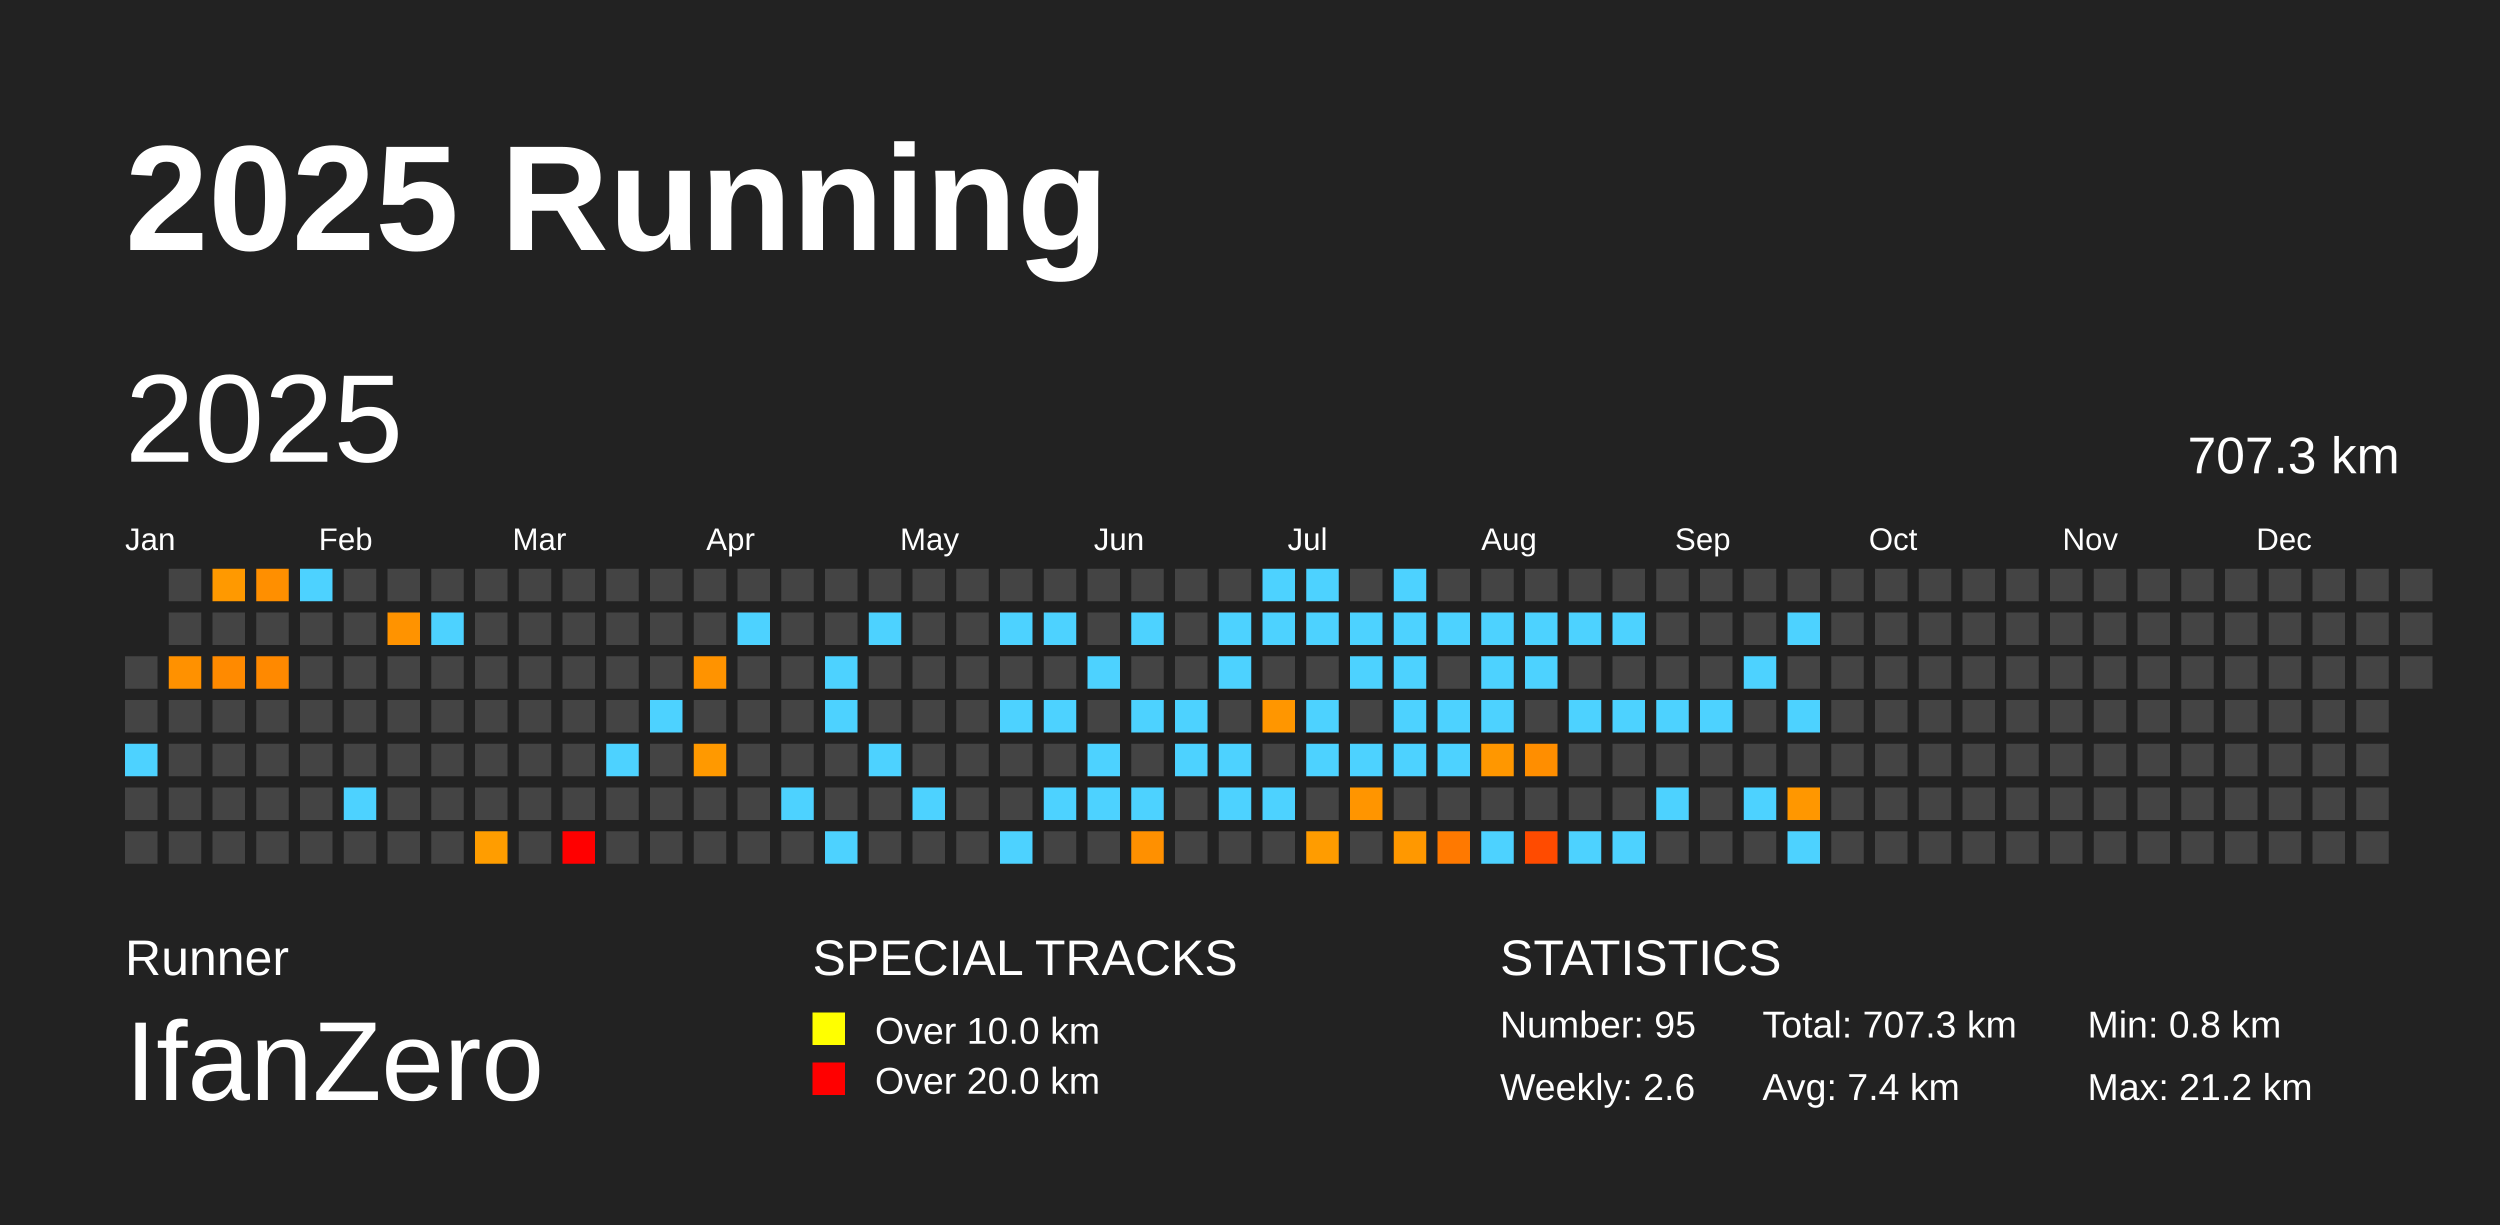
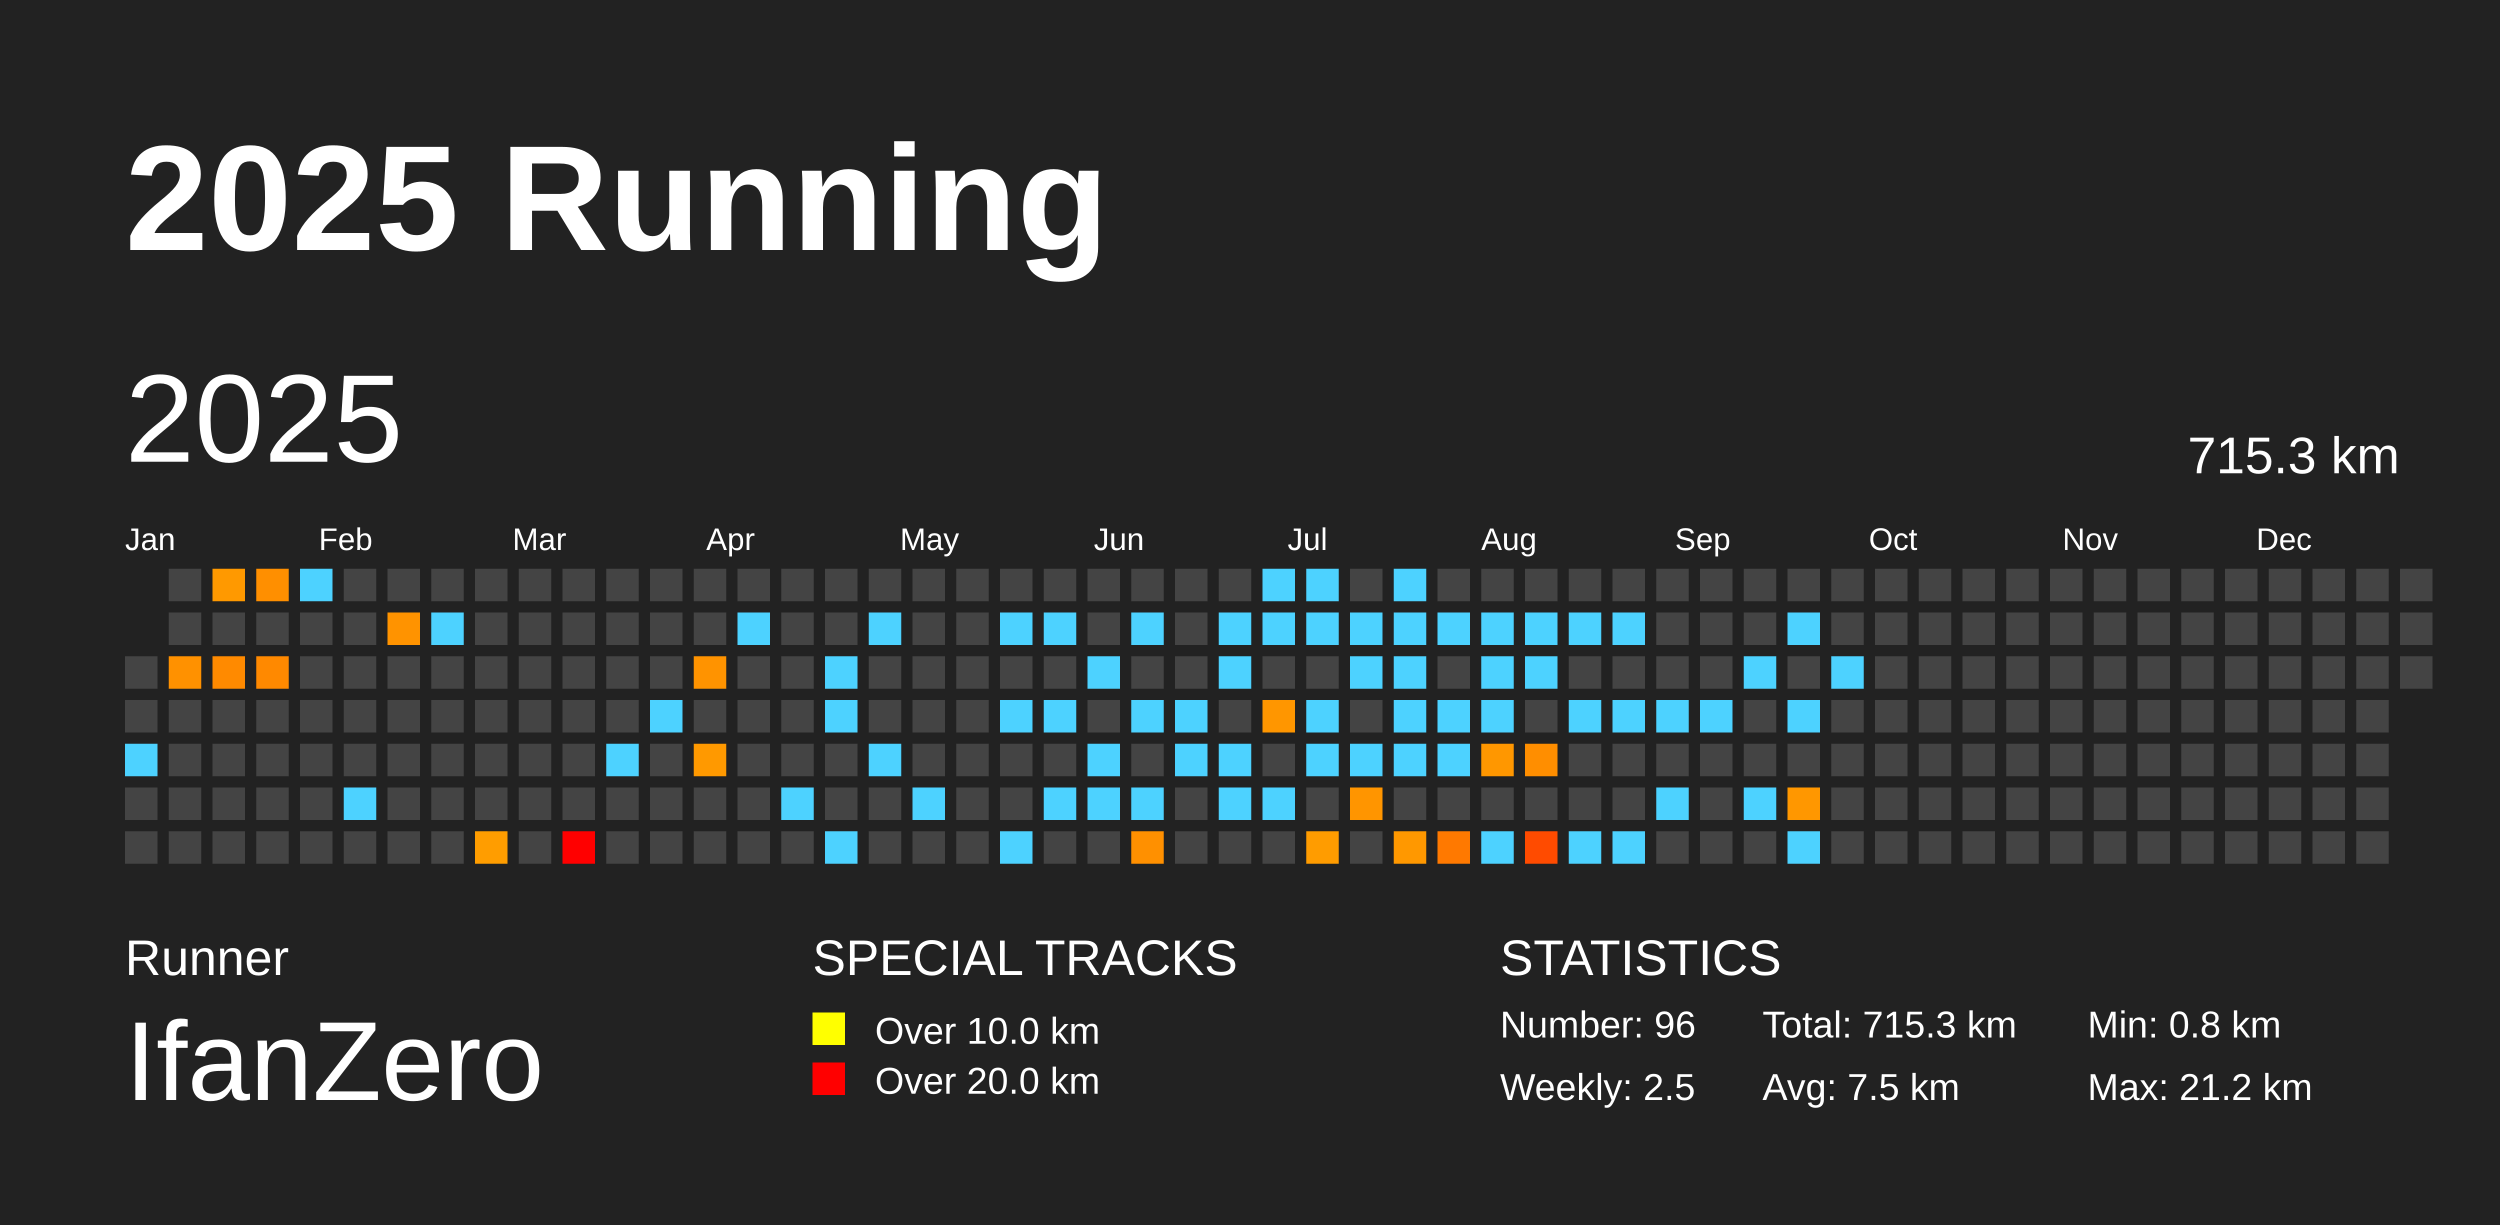
<svg xmlns="http://www.w3.org/2000/svg" baseProfile="full" height="98mm" version="1.1" viewBox="0,0,200,98" width="200mm">
  <defs />
  <rect fill="#222222" height="98" width="200" x="0" y="0" />
  <text fill="#FFFFFF" style="font-size:12px; font-family:Arial; font-weight:bold;" x="10" y="20">2025 Running</text>
  <text fill="#FFFFFF" style="font-size:4px; font-family:Arial" x="10" y="78">Runner</text>
  <text fill="#FFFFFF" style="font-size:9px; font-family:Arial" x="10" y="88">IfanZero</text>
  <text fill="#FFFFFF" style="font-size:4px; font-family:Arial" x="65" y="78">SPECIAL TRACKS</text>
  <rect fill="yellow" height="2.6" width="2.6" x="65" y="81" />
  <text fill="#FFFFFF" style="font-size:3px; font-family:Arial" x="70" y="83.5">Over 10.0 km</text>
  <rect fill="red" height="2.6" width="2.6" x="65" y="85" />
  <text fill="#FFFFFF" style="font-size:3px; font-family:Arial" x="70" y="87.5">Over 20.0 km</text>
  <text fill="#FFFFFF" style="font-size:4px; font-family:Arial" x="120" y="78">STATISTICS</text>
-   <text fill="#FFFFFF" style="font-size:3px; font-family:Arial" x="120" y="83">Number: 95</text>
-   <text fill="#FFFFFF" style="font-size:3px; font-family:Arial" x="120" y="88">Weekly: 2.6</text>
-   <text fill="#FFFFFF" style="font-size:3px; font-family:Arial" x="141" y="83">Total: 707.3 km</text>
-   <text fill="#FFFFFF" style="font-size:3px; font-family:Arial" x="141" y="88">Avg: 7.4 km</text>
+   <text fill="#FFFFFF" style="font-size:3px; font-family:Arial" x="120" y="83">Number: 96</text>
+   <text fill="#FFFFFF" style="font-size:3px; font-family:Arial" x="120" y="88">Weekly: 2.5</text>
+   <text fill="#FFFFFF" style="font-size:3px; font-family:Arial" x="141" y="83">Total: 715.3 km</text>
+   <text fill="#FFFFFF" style="font-size:3px; font-family:Arial" x="141" y="88">Avg: 7.5 km</text>
  <text fill="#FFFFFF" style="font-size:3px; font-family:Arial" x="167" y="83">Min: 0.8 km</text>
  <text fill="#FFFFFF" style="font-size:3px; font-family:Arial" x="167" y="88">Max: 21.2 km</text>
  <text dominant-baseline="hanging" fill="#FFFFFF" style="font-size:10.0px; font-family:Arial;" x="10" y="30">2025</text>
-   <text dominant-baseline="hanging" fill="#FFFFFF" style="font-size:4.125px; font-family:Arial;" x="175" y="35">707.3 km</text>
+   <text dominant-baseline="hanging" fill="#FFFFFF" style="font-size:4.125px; font-family:Arial;" x="175" y="35">715.3 km</text>
  <text fill="#FFFFFF" style="font-size:2.5px; font-family:Arial" x="10.0" y="44">Jan</text>
  <text fill="#FFFFFF" style="font-size:2.5px; font-family:Arial" x="25.5" y="44">Feb</text>
  <text fill="#FFFFFF" style="font-size:2.5px; font-family:Arial" x="41.0" y="44">Mar</text>
  <text fill="#FFFFFF" style="font-size:2.5px; font-family:Arial" x="56.5" y="44">Apr</text>
  <text fill="#FFFFFF" style="font-size:2.5px; font-family:Arial" x="72.0" y="44">May</text>
  <text fill="#FFFFFF" style="font-size:2.5px; font-family:Arial" x="87.5" y="44">Jun</text>
  <text fill="#FFFFFF" style="font-size:2.5px; font-family:Arial" x="103.0" y="44">Jul</text>
  <text fill="#FFFFFF" style="font-size:2.5px; font-family:Arial" x="118.5" y="44">Aug</text>
  <text fill="#FFFFFF" style="font-size:2.5px; font-family:Arial" x="134.0" y="44">Sep</text>
  <text fill="#FFFFFF" style="font-size:2.5px; font-family:Arial" x="149.5" y="44">Oct</text>
  <text fill="#FFFFFF" style="font-size:2.5px; font-family:Arial" x="165.0" y="44">Nov</text>
  <text fill="#FFFFFF" style="font-size:2.5px; font-family:Arial" x="180.5" y="44">Dec</text>
  <rect fill="#444444" height="2.6" width="2.6" x="10.0" y="52.5" />
  <rect fill="#444444" height="2.6" width="2.6" x="10.0" y="56.0" />
  <rect fill="#4dd2ff" height="2.6" width="2.6" x="10.0" y="59.5" />
  <rect fill="#444444" height="2.6" width="2.6" x="10.0" y="63.0" />
  <rect fill="#444444" height="2.6" width="2.6" x="10.0" y="66.5" />
  <rect fill="#444444" height="2.6" width="2.6" x="13.5" y="45.5" />
  <rect fill="#444444" height="2.6" width="2.6" x="13.5" y="49.0" />
  <rect fill="#ff9100" height="2.6" width="2.6" x="13.5" y="52.5" />
  <rect fill="#444444" height="2.6" width="2.6" x="13.5" y="56.0" />
  <rect fill="#444444" height="2.6" width="2.6" x="13.5" y="59.5" />
  <rect fill="#444444" height="2.6" width="2.6" x="13.5" y="63.0" />
  <rect fill="#444444" height="2.6" width="2.6" x="13.5" y="66.5" />
  <rect fill="#ff9900" height="2.6" width="2.6" x="17.0" y="45.5" />
  <rect fill="#444444" height="2.6" width="2.6" x="17.0" y="49.0" />
  <rect fill="#ff8a00" height="2.6" width="2.6" x="17.0" y="52.5" />
  <rect fill="#444444" height="2.6" width="2.6" x="17.0" y="56.0" />
  <rect fill="#444444" height="2.6" width="2.6" x="17.0" y="59.5" />
  <rect fill="#444444" height="2.6" width="2.6" x="17.0" y="63.0" />
  <rect fill="#444444" height="2.6" width="2.6" x="17.0" y="66.5" />
  <rect fill="#ff8f00" height="2.6" width="2.6" x="20.5" y="45.5" />
  <rect fill="#444444" height="2.6" width="2.6" x="20.5" y="49.0" />
  <rect fill="#ff8900" height="2.6" width="2.6" x="20.5" y="52.5" />
  <rect fill="#444444" height="2.6" width="2.6" x="20.5" y="56.0" />
  <rect fill="#444444" height="2.6" width="2.6" x="20.5" y="59.5" />
  <rect fill="#444444" height="2.6" width="2.6" x="20.5" y="63.0" />
  <rect fill="#444444" height="2.6" width="2.6" x="20.5" y="66.5" />
  <rect fill="#4dd2ff" height="2.6" width="2.6" x="24.0" y="45.5" />
  <rect fill="#444444" height="2.6" width="2.6" x="24.0" y="49.0" />
  <rect fill="#444444" height="2.6" width="2.6" x="24.0" y="52.5" />
  <rect fill="#444444" height="2.6" width="2.6" x="24.0" y="56.0" />
  <rect fill="#444444" height="2.6" width="2.6" x="24.0" y="59.5" />
  <rect fill="#444444" height="2.6" width="2.6" x="24.0" y="63.0" />
  <rect fill="#444444" height="2.6" width="2.6" x="24.0" y="66.5" />
  <rect fill="#444444" height="2.6" width="2.6" x="27.5" y="45.5" />
  <rect fill="#444444" height="2.6" width="2.6" x="27.5" y="49.0" />
  <rect fill="#444444" height="2.6" width="2.6" x="27.5" y="52.5" />
  <rect fill="#444444" height="2.6" width="2.6" x="27.5" y="56.0" />
  <rect fill="#444444" height="2.6" width="2.6" x="27.5" y="59.5" />
  <rect fill="#4dd2ff" height="2.6" width="2.6" x="27.5" y="63.0" />
  <rect fill="#444444" height="2.6" width="2.6" x="27.5" y="66.5" />
  <rect fill="#444444" height="2.6" width="2.6" x="31.0" y="45.5" />
  <rect fill="#ff9300" height="2.6" width="2.6" x="31.0" y="49.0" />
  <rect fill="#444444" height="2.6" width="2.6" x="31.0" y="52.5" />
  <rect fill="#444444" height="2.6" width="2.6" x="31.0" y="56.0" />
  <rect fill="#444444" height="2.6" width="2.6" x="31.0" y="59.5" />
  <rect fill="#444444" height="2.6" width="2.6" x="31.0" y="63.0" />
  <rect fill="#444444" height="2.6" width="2.6" x="31.0" y="66.5" />
  <rect fill="#444444" height="2.6" width="2.6" x="34.5" y="45.5" />
  <rect fill="#4dd2ff" height="2.6" width="2.6" x="34.5" y="49.0" />
  <rect fill="#444444" height="2.6" width="2.6" x="34.5" y="52.5" />
  <rect fill="#444444" height="2.6" width="2.6" x="34.5" y="56.0" />
  <rect fill="#444444" height="2.6" width="2.6" x="34.5" y="59.5" />
  <rect fill="#444444" height="2.6" width="2.6" x="34.5" y="63.0" />
  <rect fill="#444444" height="2.6" width="2.6" x="34.5" y="66.5" />
  <rect fill="#444444" height="2.6" width="2.6" x="38.0" y="45.5" />
  <rect fill="#444444" height="2.6" width="2.6" x="38.0" y="49.0" />
  <rect fill="#444444" height="2.6" width="2.6" x="38.0" y="52.5" />
  <rect fill="#444444" height="2.6" width="2.6" x="38.0" y="56.0" />
  <rect fill="#444444" height="2.6" width="2.6" x="38.0" y="59.5" />
  <rect fill="#444444" height="2.6" width="2.6" x="38.0" y="63.0" />
  <rect fill="#ff9d00" height="2.6" width="2.6" x="38.0" y="66.5" />
  <rect fill="#444444" height="2.6" width="2.6" x="41.5" y="45.5" />
  <rect fill="#444444" height="2.6" width="2.6" x="41.5" y="49.0" />
  <rect fill="#444444" height="2.6" width="2.6" x="41.5" y="52.5" />
  <rect fill="#444444" height="2.6" width="2.6" x="41.5" y="56.0" />
  <rect fill="#444444" height="2.6" width="2.6" x="41.5" y="59.5" />
  <rect fill="#444444" height="2.6" width="2.6" x="41.5" y="63.0" />
  <rect fill="#444444" height="2.6" width="2.6" x="41.5" y="66.5" />
  <rect fill="#444444" height="2.6" width="2.6" x="45.0" y="45.5" />
  <rect fill="#444444" height="2.6" width="2.6" x="45.0" y="49.0" />
  <rect fill="#444444" height="2.6" width="2.6" x="45.0" y="52.5" />
  <rect fill="#444444" height="2.6" width="2.6" x="45.0" y="56.0" />
  <rect fill="#444444" height="2.6" width="2.6" x="45.0" y="59.5" />
  <rect fill="#444444" height="2.6" width="2.6" x="45.0" y="63.0" />
  <rect fill="red" height="2.6" width="2.6" x="45.0" y="66.5" />
  <rect fill="#444444" height="2.6" width="2.6" x="48.5" y="45.5" />
  <rect fill="#444444" height="2.6" width="2.6" x="48.5" y="49.0" />
  <rect fill="#444444" height="2.6" width="2.6" x="48.5" y="52.5" />
  <rect fill="#444444" height="2.6" width="2.6" x="48.5" y="56.0" />
  <rect fill="#4dd2ff" height="2.6" width="2.6" x="48.5" y="59.5" />
  <rect fill="#444444" height="2.6" width="2.6" x="48.5" y="63.0" />
  <rect fill="#444444" height="2.6" width="2.6" x="48.5" y="66.5" />
  <rect fill="#444444" height="2.6" width="2.6" x="52.0" y="45.5" />
  <rect fill="#444444" height="2.6" width="2.6" x="52.0" y="49.0" />
  <rect fill="#444444" height="2.6" width="2.6" x="52.0" y="52.5" />
  <rect fill="#4dd2ff" height="2.6" width="2.6" x="52.0" y="56.0" />
  <rect fill="#444444" height="2.6" width="2.6" x="52.0" y="59.5" />
  <rect fill="#444444" height="2.6" width="2.6" x="52.0" y="63.0" />
  <rect fill="#444444" height="2.6" width="2.6" x="52.0" y="66.5" />
  <rect fill="#444444" height="2.6" width="2.6" x="55.5" y="45.5" />
  <rect fill="#444444" height="2.6" width="2.6" x="55.5" y="49.0" />
  <rect fill="#ff9300" height="2.6" width="2.6" x="55.5" y="52.5" />
  <rect fill="#444444" height="2.6" width="2.6" x="55.5" y="56.0" />
  <rect fill="#ff9900" height="2.6" width="2.6" x="55.5" y="59.5" />
  <rect fill="#444444" height="2.6" width="2.6" x="55.5" y="63.0" />
  <rect fill="#444444" height="2.6" width="2.6" x="55.5" y="66.5" />
  <rect fill="#444444" height="2.6" width="2.6" x="59.0" y="45.5" />
  <rect fill="#4dd2ff" height="2.6" width="2.6" x="59.0" y="49.0" />
  <rect fill="#444444" height="2.6" width="2.6" x="59.0" y="52.5" />
  <rect fill="#444444" height="2.6" width="2.6" x="59.0" y="56.0" />
  <rect fill="#444444" height="2.6" width="2.6" x="59.0" y="59.5" />
  <rect fill="#444444" height="2.6" width="2.6" x="59.0" y="63.0" />
  <rect fill="#444444" height="2.6" width="2.6" x="59.0" y="66.5" />
  <rect fill="#444444" height="2.6" width="2.6" x="62.5" y="45.5" />
  <rect fill="#444444" height="2.6" width="2.6" x="62.5" y="49.0" />
  <rect fill="#444444" height="2.6" width="2.6" x="62.5" y="52.5" />
  <rect fill="#444444" height="2.6" width="2.6" x="62.5" y="56.0" />
  <rect fill="#444444" height="2.6" width="2.6" x="62.5" y="59.5" />
  <rect fill="#4dd2ff" height="2.6" width="2.6" x="62.5" y="63.0" />
  <rect fill="#444444" height="2.6" width="2.6" x="62.5" y="66.5" />
  <rect fill="#444444" height="2.6" width="2.6" x="66.0" y="45.5" />
  <rect fill="#444444" height="2.6" width="2.6" x="66.0" y="49.0" />
  <rect fill="#4dd2ff" height="2.6" width="2.6" x="66.0" y="52.5" />
  <rect fill="#4dd2ff" height="2.6" width="2.6" x="66.0" y="56.0" />
  <rect fill="#444444" height="2.6" width="2.6" x="66.0" y="59.5" />
  <rect fill="#444444" height="2.6" width="2.6" x="66.0" y="63.0" />
  <rect fill="#4dd2ff" height="2.6" width="2.6" x="66.0" y="66.5" />
  <rect fill="#444444" height="2.6" width="2.6" x="69.5" y="45.5" />
  <rect fill="#4dd2ff" height="2.6" width="2.6" x="69.5" y="49.0" />
  <rect fill="#444444" height="2.6" width="2.6" x="69.5" y="52.5" />
  <rect fill="#444444" height="2.6" width="2.6" x="69.5" y="56.0" />
  <rect fill="#4dd2ff" height="2.6" width="2.6" x="69.5" y="59.5" />
  <rect fill="#444444" height="2.6" width="2.6" x="69.5" y="63.0" />
  <rect fill="#444444" height="2.6" width="2.6" x="69.5" y="66.5" />
  <rect fill="#444444" height="2.6" width="2.6" x="73.0" y="45.5" />
  <rect fill="#444444" height="2.6" width="2.6" x="73.0" y="49.0" />
  <rect fill="#444444" height="2.6" width="2.6" x="73.0" y="52.5" />
  <rect fill="#444444" height="2.6" width="2.6" x="73.0" y="56.0" />
  <rect fill="#444444" height="2.6" width="2.6" x="73.0" y="59.5" />
  <rect fill="#4dd2ff" height="2.6" width="2.6" x="73.0" y="63.0" />
  <rect fill="#444444" height="2.6" width="2.6" x="73.0" y="66.5" />
  <rect fill="#444444" height="2.6" width="2.6" x="76.5" y="45.5" />
  <rect fill="#444444" height="2.6" width="2.6" x="76.5" y="49.0" />
  <rect fill="#444444" height="2.6" width="2.6" x="76.5" y="52.5" />
  <rect fill="#444444" height="2.6" width="2.6" x="76.5" y="56.0" />
  <rect fill="#444444" height="2.6" width="2.6" x="76.5" y="59.5" />
  <rect fill="#444444" height="2.6" width="2.6" x="76.5" y="63.0" />
  <rect fill="#444444" height="2.6" width="2.6" x="76.5" y="66.5" />
  <rect fill="#444444" height="2.6" width="2.6" x="80.0" y="45.5" />
  <rect fill="#4dd2ff" height="2.6" width="2.6" x="80.0" y="49.0" />
  <rect fill="#444444" height="2.6" width="2.6" x="80.0" y="52.5" />
  <rect fill="#4dd2ff" height="2.6" width="2.6" x="80.0" y="56.0" />
  <rect fill="#444444" height="2.6" width="2.6" x="80.0" y="59.5" />
  <rect fill="#444444" height="2.6" width="2.6" x="80.0" y="63.0" />
  <rect fill="#4dd2ff" height="2.6" width="2.6" x="80.0" y="66.5" />
  <rect fill="#444444" height="2.6" width="2.6" x="83.5" y="45.5" />
  <rect fill="#4dd2ff" height="2.6" width="2.6" x="83.5" y="49.0" />
  <rect fill="#444444" height="2.6" width="2.6" x="83.5" y="52.5" />
  <rect fill="#4dd2ff" height="2.6" width="2.6" x="83.5" y="56.0" />
  <rect fill="#444444" height="2.6" width="2.6" x="83.5" y="59.5" />
  <rect fill="#4dd2ff" height="2.6" width="2.6" x="83.5" y="63.0" />
  <rect fill="#444444" height="2.6" width="2.6" x="83.5" y="66.5" />
  <rect fill="#444444" height="2.6" width="2.6" x="87.0" y="45.5" />
  <rect fill="#444444" height="2.6" width="2.6" x="87.0" y="49.0" />
  <rect fill="#4dd2ff" height="2.6" width="2.6" x="87.0" y="52.5" />
  <rect fill="#444444" height="2.6" width="2.6" x="87.0" y="56.0" />
  <rect fill="#4dd2ff" height="2.6" width="2.6" x="87.0" y="59.5" />
  <rect fill="#4dd2ff" height="2.6" width="2.6" x="87.0" y="63.0" />
  <rect fill="#444444" height="2.6" width="2.6" x="87.0" y="66.5" />
  <rect fill="#444444" height="2.6" width="2.6" x="90.5" y="45.5" />
  <rect fill="#4dd2ff" height="2.6" width="2.6" x="90.5" y="49.0" />
  <rect fill="#444444" height="2.6" width="2.6" x="90.5" y="52.5" />
  <rect fill="#4dd2ff" height="2.6" width="2.6" x="90.5" y="56.0" />
  <rect fill="#444444" height="2.6" width="2.6" x="90.5" y="59.5" />
  <rect fill="#4dd2ff" height="2.6" width="2.6" x="90.5" y="63.0" />
  <rect fill="#ff9000" height="2.6" width="2.6" x="90.5" y="66.5" />
  <rect fill="#444444" height="2.6" width="2.6" x="94.0" y="45.5" />
  <rect fill="#444444" height="2.6" width="2.6" x="94.0" y="49.0" />
  <rect fill="#444444" height="2.6" width="2.6" x="94.0" y="52.5" />
  <rect fill="#4dd2ff" height="2.6" width="2.6" x="94.0" y="56.0" />
  <rect fill="#4dd2ff" height="2.6" width="2.6" x="94.0" y="59.5" />
  <rect fill="#444444" height="2.6" width="2.6" x="94.0" y="63.0" />
  <rect fill="#444444" height="2.6" width="2.6" x="94.0" y="66.5" />
  <rect fill="#444444" height="2.6" width="2.6" x="97.5" y="45.5" />
  <rect fill="#4dd2ff" height="2.6" width="2.6" x="97.5" y="49.0" />
  <rect fill="#4dd2ff" height="2.6" width="2.6" x="97.5" y="52.5" />
  <rect fill="#444444" height="2.6" width="2.6" x="97.5" y="56.0" />
  <rect fill="#4dd2ff" height="2.6" width="2.6" x="97.5" y="59.5" />
  <rect fill="#4dd2ff" height="2.6" width="2.6" x="97.5" y="63.0" />
  <rect fill="#444444" height="2.6" width="2.6" x="97.5" y="66.5" />
  <rect fill="#4dd2ff" height="2.6" width="2.6" x="101.0" y="45.5" />
  <rect fill="#4dd2ff" height="2.6" width="2.6" x="101.0" y="49.0" />
  <rect fill="#444444" height="2.6" width="2.6" x="101.0" y="52.5" />
  <rect fill="#ff9600" height="2.6" width="2.6" x="101.0" y="56.0" />
  <rect fill="#444444" height="2.6" width="2.6" x="101.0" y="59.5" />
  <rect fill="#4dd2ff" height="2.6" width="2.6" x="101.0" y="63.0" />
  <rect fill="#444444" height="2.6" width="2.6" x="101.0" y="66.5" />
  <rect fill="#4dd2ff" height="2.6" width="2.6" x="104.5" y="45.5" />
  <rect fill="#4dd2ff" height="2.6" width="2.6" x="104.5" y="49.0" />
  <rect fill="#444444" height="2.6" width="2.6" x="104.5" y="52.5" />
  <rect fill="#4dd2ff" height="2.6" width="2.6" x="104.5" y="56.0" />
  <rect fill="#4dd2ff" height="2.6" width="2.6" x="104.5" y="59.5" />
  <rect fill="#444444" height="2.6" width="2.6" x="104.5" y="63.0" />
  <rect fill="#ff9c00" height="2.6" width="2.6" x="104.5" y="66.5" />
  <rect fill="#444444" height="2.6" width="2.6" x="108.0" y="45.5" />
  <rect fill="#4dd2ff" height="2.6" width="2.6" x="108.0" y="49.0" />
  <rect fill="#4dd2ff" height="2.6" width="2.6" x="108.0" y="52.5" />
  <rect fill="#444444" height="2.6" width="2.6" x="108.0" y="56.0" />
  <rect fill="#4dd2ff" height="2.6" width="2.6" x="108.0" y="59.5" />
  <rect fill="#ff9500" height="2.6" width="2.6" x="108.0" y="63.0" />
  <rect fill="#444444" height="2.6" width="2.6" x="108.0" y="66.5" />
  <rect fill="#4dd2ff" height="2.6" width="2.6" x="111.5" y="45.5" />
  <rect fill="#4dd2ff" height="2.6" width="2.6" x="111.5" y="49.0" />
  <rect fill="#4dd2ff" height="2.6" width="2.6" x="111.5" y="52.5" />
  <rect fill="#4dd2ff" height="2.6" width="2.6" x="111.5" y="56.0" />
  <rect fill="#4dd2ff" height="2.6" width="2.6" x="111.5" y="59.5" />
  <rect fill="#444444" height="2.6" width="2.6" x="111.5" y="63.0" />
  <rect fill="#ff9800" height="2.6" width="2.6" x="111.5" y="66.5" />
  <rect fill="#444444" height="2.6" width="2.6" x="115.0" y="45.5" />
  <rect fill="#4dd2ff" height="2.6" width="2.6" x="115.0" y="49.0" />
  <rect fill="#444444" height="2.6" width="2.6" x="115.0" y="52.5" />
  <rect fill="#4dd2ff" height="2.6" width="2.6" x="115.0" y="56.0" />
  <rect fill="#4dd2ff" height="2.6" width="2.6" x="115.0" y="59.5" />
  <rect fill="#444444" height="2.6" width="2.6" x="115.0" y="63.0" />
  <rect fill="#ff7900" height="2.6" width="2.6" x="115.0" y="66.5" />
  <rect fill="#444444" height="2.6" width="2.6" x="118.5" y="45.5" />
  <rect fill="#4dd2ff" height="2.6" width="2.6" x="118.5" y="49.0" />
  <rect fill="#4dd2ff" height="2.6" width="2.6" x="118.5" y="52.5" />
  <rect fill="#4dd2ff" height="2.6" width="2.6" x="118.5" y="56.0" />
  <rect fill="#ff9700" height="2.6" width="2.6" x="118.5" y="59.5" />
  <rect fill="#444444" height="2.6" width="2.6" x="118.5" y="63.0" />
  <rect fill="#4dd2ff" height="2.6" width="2.6" x="118.5" y="66.5" />
  <rect fill="#444444" height="2.6" width="2.6" x="122.0" y="45.5" />
  <rect fill="#4dd2ff" height="2.6" width="2.6" x="122.0" y="49.0" />
  <rect fill="#4dd2ff" height="2.6" width="2.6" x="122.0" y="52.5" />
  <rect fill="#444444" height="2.6" width="2.6" x="122.0" y="56.0" />
  <rect fill="#ff8e00" height="2.6" width="2.6" x="122.0" y="59.5" />
  <rect fill="#444444" height="2.6" width="2.6" x="122.0" y="63.0" />
  <rect fill="#ff4b00" height="2.6" width="2.6" x="122.0" y="66.5" />
  <rect fill="#444444" height="2.6" width="2.6" x="125.5" y="45.5" />
  <rect fill="#4dd2ff" height="2.6" width="2.6" x="125.5" y="49.0" />
  <rect fill="#444444" height="2.6" width="2.6" x="125.5" y="52.5" />
  <rect fill="#4dd2ff" height="2.6" width="2.6" x="125.5" y="56.0" />
  <rect fill="#444444" height="2.6" width="2.6" x="125.5" y="59.5" />
  <rect fill="#444444" height="2.6" width="2.6" x="125.5" y="63.0" />
  <rect fill="#4dd2ff" height="2.6" width="2.6" x="125.5" y="66.5" />
  <rect fill="#444444" height="2.6" width="2.6" x="129.0" y="45.5" />
  <rect fill="#4dd2ff" height="2.6" width="2.6" x="129.0" y="49.0" />
  <rect fill="#444444" height="2.6" width="2.6" x="129.0" y="52.5" />
  <rect fill="#4dd2ff" height="2.6" width="2.6" x="129.0" y="56.0" />
  <rect fill="#444444" height="2.6" width="2.6" x="129.0" y="59.5" />
  <rect fill="#444444" height="2.6" width="2.6" x="129.0" y="63.0" />
  <rect fill="#4dd2ff" height="2.6" width="2.6" x="129.0" y="66.5" />
  <rect fill="#444444" height="2.6" width="2.6" x="132.5" y="45.5" />
  <rect fill="#444444" height="2.6" width="2.6" x="132.5" y="49.0" />
  <rect fill="#444444" height="2.6" width="2.6" x="132.5" y="52.5" />
  <rect fill="#4dd2ff" height="2.6" width="2.6" x="132.5" y="56.0" />
  <rect fill="#444444" height="2.6" width="2.6" x="132.5" y="59.5" />
  <rect fill="#4dd2ff" height="2.6" width="2.6" x="132.5" y="63.0" />
  <rect fill="#444444" height="2.6" width="2.6" x="132.5" y="66.5" />
  <rect fill="#444444" height="2.6" width="2.6" x="136.0" y="45.5" />
  <rect fill="#444444" height="2.6" width="2.6" x="136.0" y="49.0" />
  <rect fill="#444444" height="2.6" width="2.6" x="136.0" y="52.5" />
  <rect fill="#4dd2ff" height="2.6" width="2.6" x="136.0" y="56.0" />
  <rect fill="#444444" height="2.6" width="2.6" x="136.0" y="59.5" />
  <rect fill="#444444" height="2.6" width="2.6" x="136.0" y="63.0" />
  <rect fill="#444444" height="2.6" width="2.6" x="136.0" y="66.5" />
  <rect fill="#444444" height="2.6" width="2.6" x="139.5" y="45.5" />
  <rect fill="#444444" height="2.6" width="2.6" x="139.5" y="49.0" />
  <rect fill="#4dd2ff" height="2.6" width="2.6" x="139.5" y="52.5" />
  <rect fill="#444444" height="2.6" width="2.6" x="139.5" y="56.0" />
  <rect fill="#444444" height="2.6" width="2.6" x="139.5" y="59.5" />
  <rect fill="#4dd2ff" height="2.6" width="2.6" x="139.5" y="63.0" />
  <rect fill="#444444" height="2.6" width="2.6" x="139.5" y="66.5" />
  <rect fill="#444444" height="2.6" width="2.6" x="143.0" y="45.5" />
  <rect fill="#4dd2ff" height="2.6" width="2.6" x="143.0" y="49.0" />
  <rect fill="#444444" height="2.6" width="2.6" x="143.0" y="52.5" />
  <rect fill="#4dd2ff" height="2.6" width="2.6" x="143.0" y="56.0" />
  <rect fill="#444444" height="2.6" width="2.6" x="143.0" y="59.5" />
  <rect fill="#ff9700" height="2.6" width="2.6" x="143.0" y="63.0" />
  <rect fill="#4dd2ff" height="2.6" width="2.6" x="143.0" y="66.5" />
  <rect fill="#444444" height="2.6" width="2.6" x="146.5" y="45.5" />
  <rect fill="#444444" height="2.6" width="2.6" x="146.5" y="49.0" />
-   <rect fill="#444444" height="2.6" width="2.6" x="146.5" y="52.5" />
+   <rect fill="#4dd2ff" height="2.6" width="2.6" x="146.5" y="52.5" />
  <rect fill="#444444" height="2.6" width="2.6" x="146.5" y="56.0" />
  <rect fill="#444444" height="2.6" width="2.6" x="146.5" y="59.5" />
  <rect fill="#444444" height="2.6" width="2.6" x="146.5" y="63.0" />
  <rect fill="#444444" height="2.6" width="2.6" x="146.5" y="66.5" />
  <rect fill="#444444" height="2.6" width="2.6" x="150.0" y="45.5" />
  <rect fill="#444444" height="2.6" width="2.6" x="150.0" y="49.0" />
  <rect fill="#444444" height="2.6" width="2.6" x="150.0" y="52.5" />
  <rect fill="#444444" height="2.6" width="2.6" x="150.0" y="56.0" />
  <rect fill="#444444" height="2.6" width="2.6" x="150.0" y="59.5" />
  <rect fill="#444444" height="2.6" width="2.6" x="150.0" y="63.0" />
  <rect fill="#444444" height="2.6" width="2.6" x="150.0" y="66.5" />
  <rect fill="#444444" height="2.6" width="2.6" x="153.5" y="45.5" />
  <rect fill="#444444" height="2.6" width="2.6" x="153.5" y="49.0" />
  <rect fill="#444444" height="2.6" width="2.6" x="153.5" y="52.5" />
  <rect fill="#444444" height="2.6" width="2.6" x="153.5" y="56.0" />
  <rect fill="#444444" height="2.6" width="2.6" x="153.5" y="59.5" />
  <rect fill="#444444" height="2.6" width="2.6" x="153.5" y="63.0" />
  <rect fill="#444444" height="2.6" width="2.6" x="153.5" y="66.5" />
  <rect fill="#444444" height="2.6" width="2.6" x="157.0" y="45.5" />
  <rect fill="#444444" height="2.6" width="2.6" x="157.0" y="49.0" />
  <rect fill="#444444" height="2.6" width="2.6" x="157.0" y="52.5" />
  <rect fill="#444444" height="2.6" width="2.6" x="157.0" y="56.0" />
  <rect fill="#444444" height="2.6" width="2.6" x="157.0" y="59.5" />
  <rect fill="#444444" height="2.6" width="2.6" x="157.0" y="63.0" />
  <rect fill="#444444" height="2.6" width="2.6" x="157.0" y="66.5" />
  <rect fill="#444444" height="2.6" width="2.6" x="160.5" y="45.5" />
  <rect fill="#444444" height="2.6" width="2.6" x="160.5" y="49.0" />
  <rect fill="#444444" height="2.6" width="2.6" x="160.5" y="52.5" />
  <rect fill="#444444" height="2.6" width="2.6" x="160.5" y="56.0" />
  <rect fill="#444444" height="2.6" width="2.6" x="160.5" y="59.5" />
  <rect fill="#444444" height="2.6" width="2.6" x="160.5" y="63.0" />
  <rect fill="#444444" height="2.6" width="2.6" x="160.5" y="66.5" />
  <rect fill="#444444" height="2.6" width="2.6" x="164.0" y="45.5" />
  <rect fill="#444444" height="2.6" width="2.6" x="164.0" y="49.0" />
  <rect fill="#444444" height="2.6" width="2.6" x="164.0" y="52.5" />
  <rect fill="#444444" height="2.6" width="2.6" x="164.0" y="56.0" />
  <rect fill="#444444" height="2.6" width="2.6" x="164.0" y="59.5" />
  <rect fill="#444444" height="2.6" width="2.6" x="164.0" y="63.0" />
  <rect fill="#444444" height="2.6" width="2.6" x="164.0" y="66.5" />
  <rect fill="#444444" height="2.6" width="2.6" x="167.5" y="45.5" />
  <rect fill="#444444" height="2.6" width="2.6" x="167.5" y="49.0" />
  <rect fill="#444444" height="2.6" width="2.6" x="167.5" y="52.5" />
  <rect fill="#444444" height="2.6" width="2.6" x="167.5" y="56.0" />
  <rect fill="#444444" height="2.6" width="2.6" x="167.5" y="59.5" />
  <rect fill="#444444" height="2.6" width="2.6" x="167.5" y="63.0" />
  <rect fill="#444444" height="2.6" width="2.6" x="167.5" y="66.5" />
  <rect fill="#444444" height="2.6" width="2.6" x="171.0" y="45.5" />
  <rect fill="#444444" height="2.6" width="2.6" x="171.0" y="49.0" />
  <rect fill="#444444" height="2.6" width="2.6" x="171.0" y="52.5" />
  <rect fill="#444444" height="2.6" width="2.6" x="171.0" y="56.0" />
  <rect fill="#444444" height="2.6" width="2.6" x="171.0" y="59.5" />
  <rect fill="#444444" height="2.6" width="2.6" x="171.0" y="63.0" />
  <rect fill="#444444" height="2.6" width="2.6" x="171.0" y="66.5" />
  <rect fill="#444444" height="2.6" width="2.6" x="174.5" y="45.5" />
  <rect fill="#444444" height="2.6" width="2.6" x="174.5" y="49.0" />
  <rect fill="#444444" height="2.6" width="2.6" x="174.5" y="52.5" />
  <rect fill="#444444" height="2.6" width="2.6" x="174.5" y="56.0" />
  <rect fill="#444444" height="2.6" width="2.6" x="174.5" y="59.5" />
  <rect fill="#444444" height="2.6" width="2.6" x="174.5" y="63.0" />
  <rect fill="#444444" height="2.6" width="2.6" x="174.5" y="66.5" />
  <rect fill="#444444" height="2.6" width="2.6" x="178.0" y="45.5" />
  <rect fill="#444444" height="2.6" width="2.6" x="178.0" y="49.0" />
  <rect fill="#444444" height="2.6" width="2.6" x="178.0" y="52.5" />
  <rect fill="#444444" height="2.6" width="2.6" x="178.0" y="56.0" />
  <rect fill="#444444" height="2.6" width="2.6" x="178.0" y="59.5" />
  <rect fill="#444444" height="2.6" width="2.6" x="178.0" y="63.0" />
  <rect fill="#444444" height="2.6" width="2.6" x="178.0" y="66.5" />
  <rect fill="#444444" height="2.6" width="2.6" x="181.5" y="45.5" />
  <rect fill="#444444" height="2.6" width="2.6" x="181.5" y="49.0" />
  <rect fill="#444444" height="2.6" width="2.6" x="181.5" y="52.5" />
  <rect fill="#444444" height="2.6" width="2.6" x="181.5" y="56.0" />
  <rect fill="#444444" height="2.6" width="2.6" x="181.5" y="59.5" />
  <rect fill="#444444" height="2.6" width="2.6" x="181.5" y="63.0" />
  <rect fill="#444444" height="2.6" width="2.6" x="181.5" y="66.5" />
  <rect fill="#444444" height="2.6" width="2.6" x="185.0" y="45.5" />
  <rect fill="#444444" height="2.6" width="2.6" x="185.0" y="49.0" />
  <rect fill="#444444" height="2.6" width="2.6" x="185.0" y="52.5" />
  <rect fill="#444444" height="2.6" width="2.6" x="185.0" y="56.0" />
  <rect fill="#444444" height="2.6" width="2.6" x="185.0" y="59.5" />
  <rect fill="#444444" height="2.6" width="2.6" x="185.0" y="63.0" />
  <rect fill="#444444" height="2.6" width="2.6" x="185.0" y="66.5" />
  <rect fill="#444444" height="2.6" width="2.6" x="188.5" y="45.5" />
  <rect fill="#444444" height="2.6" width="2.6" x="188.5" y="49.0" />
  <rect fill="#444444" height="2.6" width="2.6" x="188.5" y="52.5" />
  <rect fill="#444444" height="2.6" width="2.6" x="188.5" y="56.0" />
  <rect fill="#444444" height="2.6" width="2.6" x="188.5" y="59.5" />
  <rect fill="#444444" height="2.6" width="2.6" x="188.5" y="63.0" />
  <rect fill="#444444" height="2.6" width="2.6" x="188.5" y="66.5" />
  <rect fill="#444444" height="2.6" width="2.6" x="192.0" y="45.5" />
  <rect fill="#444444" height="2.6" width="2.6" x="192.0" y="49.0" />
  <rect fill="#444444" height="2.6" width="2.6" x="192.0" y="52.5" />
</svg>
